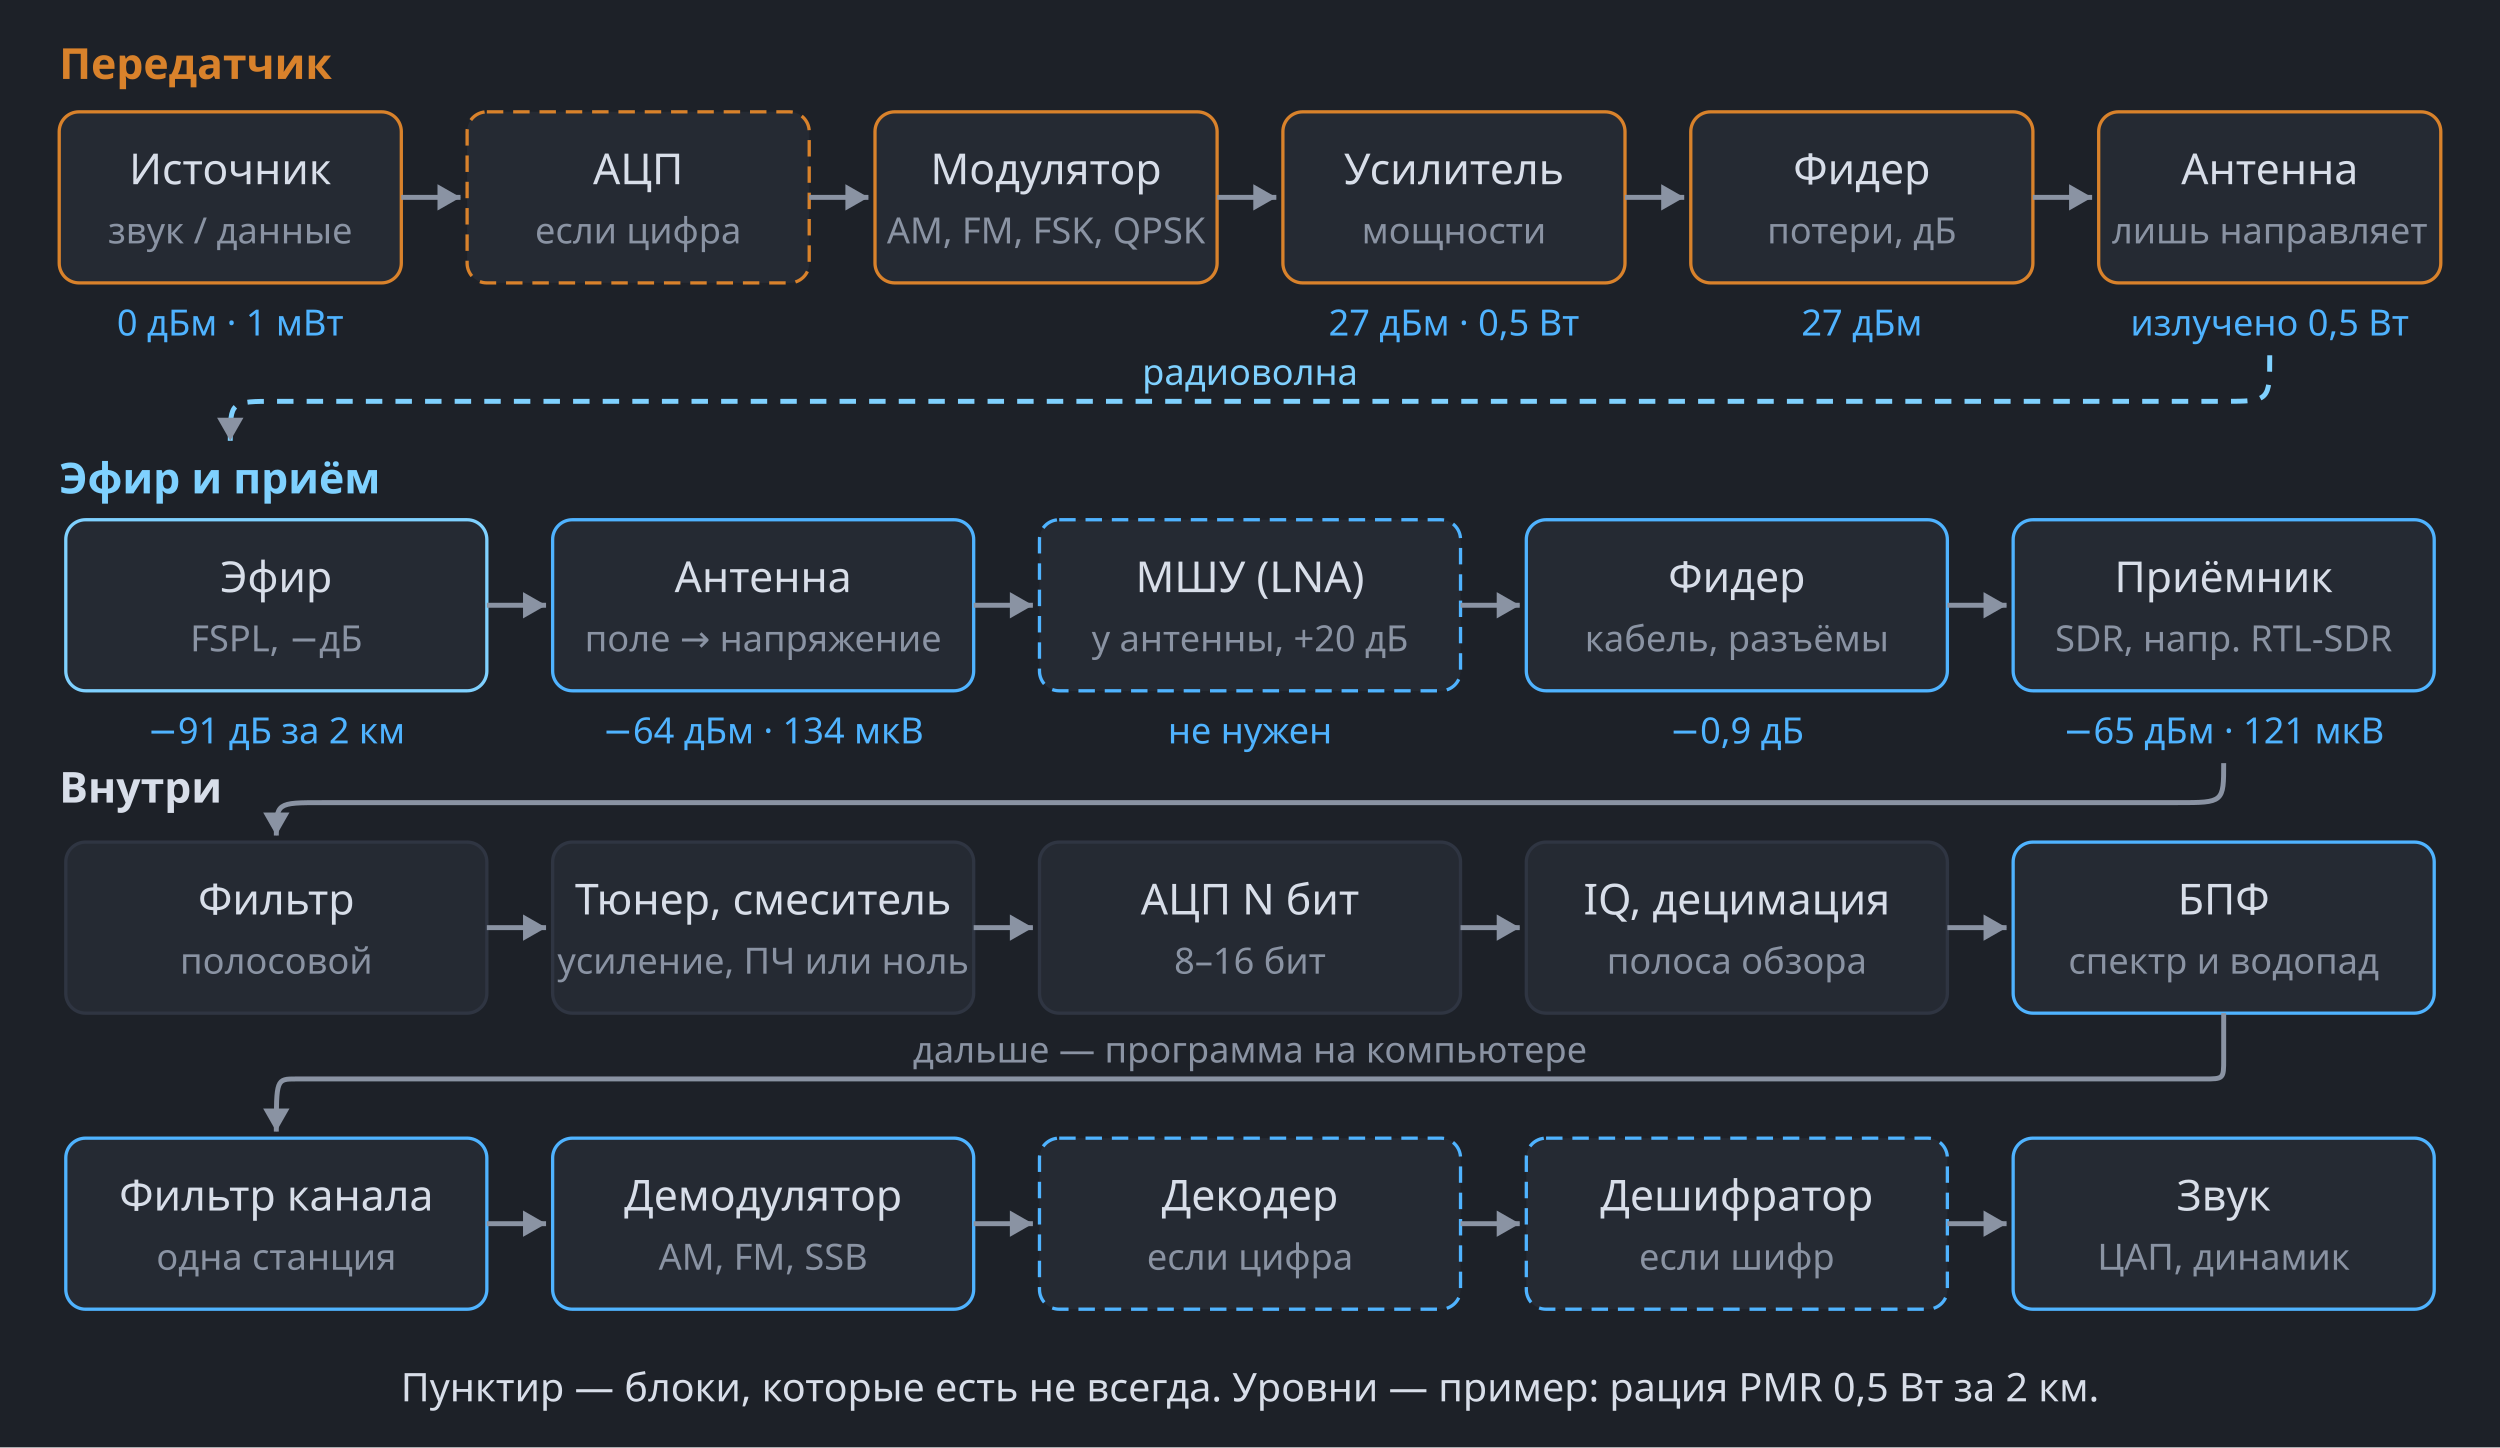
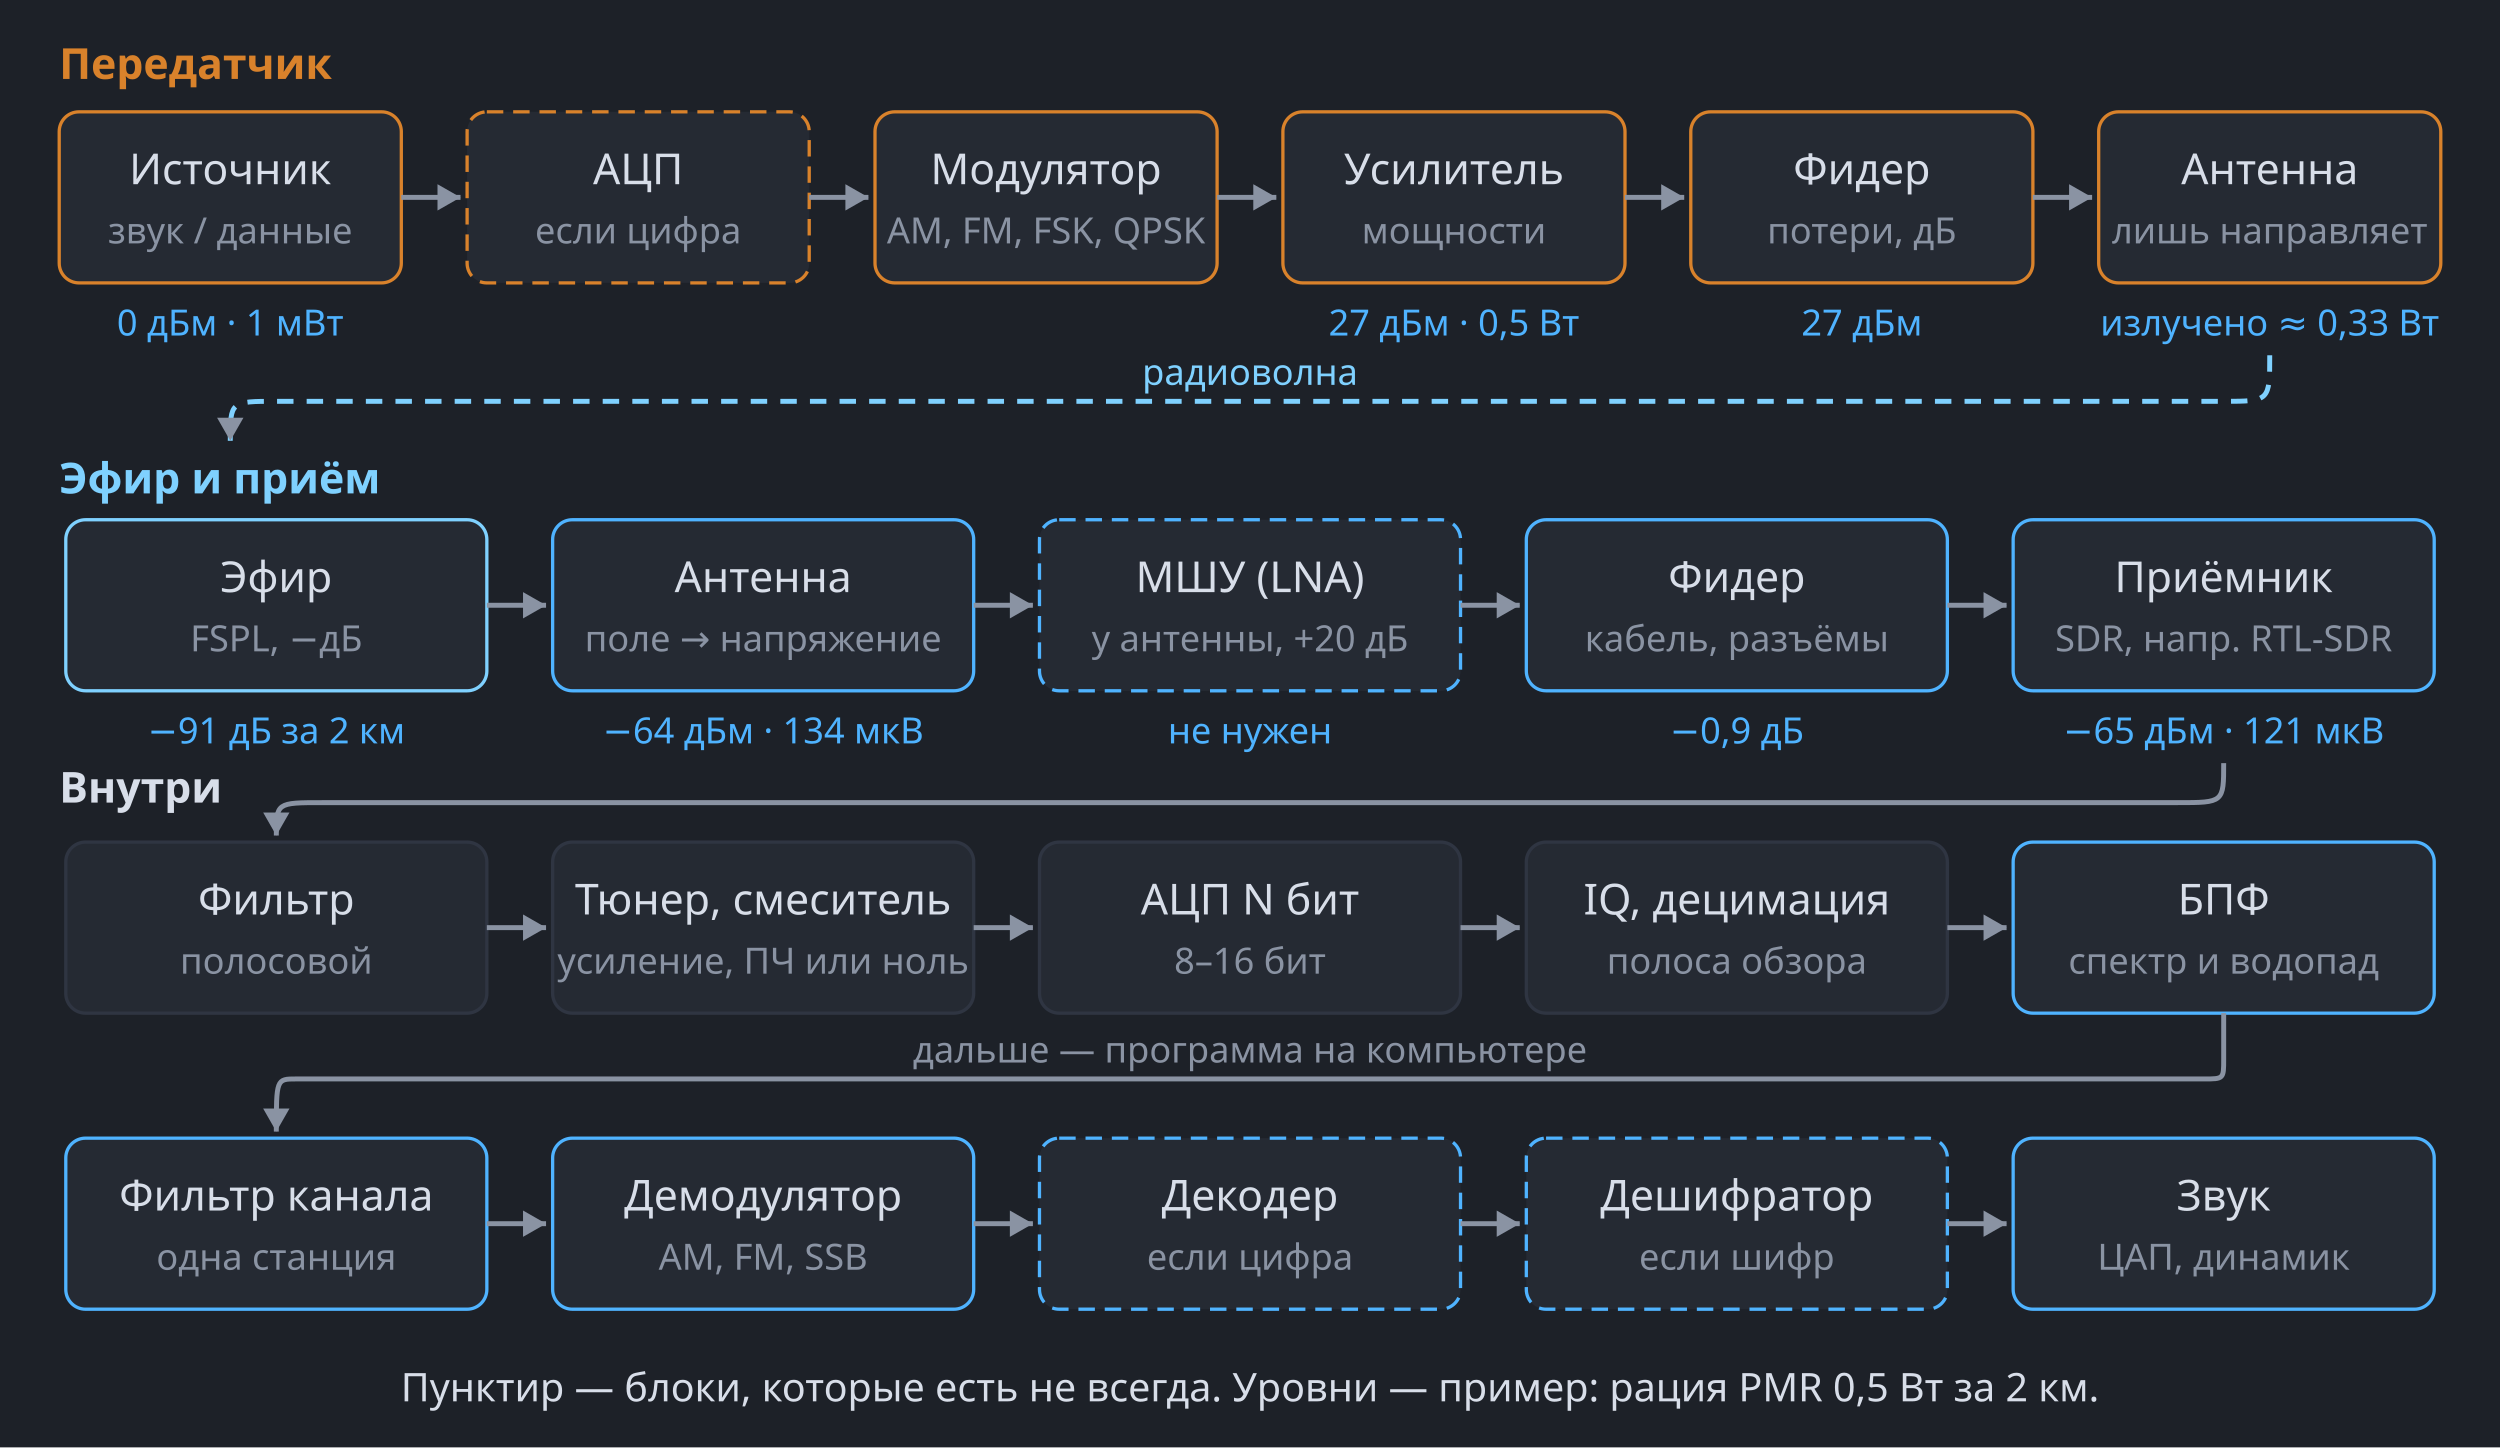
<svg xmlns="http://www.w3.org/2000/svg" width="760" height="440" viewBox="0 0 760 440">
  <rect x="0" y="0" width="760" height="440" fill="#1d2128" />
  <text x="18" y="24" font-family="Segoe UI" font-size="13" font-weight="bold" fill="#d9822b">Передатчик</text>
  <g font-family="Segoe UI" text-anchor="middle">
    <rect x="18" y="34" width="104" height="52" rx="6" fill="#252a33" stroke="#d9822b" />
    <text x="70" y="56" font-size="13" fill="#d8dee9">Источник</text>
    <text x="70" y="74" font-size="11" fill="#8a93a3">звук / данные</text>
    <rect x="142" y="34" width="104" height="52" rx="6" fill="#252a33" stroke="#d9822b" stroke-dasharray="5,3" />
    <text x="194" y="56" font-size="13" fill="#d8dee9">АЦП</text>
    <text x="194" y="74" font-size="11" fill="#8a93a3">если цифра</text>
    <rect x="266" y="34" width="104" height="52" rx="6" fill="#252a33" stroke="#d9822b" />
    <text x="318" y="56" font-size="13" fill="#d8dee9">Модулятор</text>
    <text x="318" y="74" font-size="11" fill="#8a93a3">AM, FM, FSK, QPSK</text>
    <rect x="390" y="34" width="104" height="52" rx="6" fill="#252a33" stroke="#d9822b" />
    <text x="442" y="56" font-size="13" fill="#d8dee9">Усилитель</text>
    <text x="442" y="74" font-size="11" fill="#8a93a3">мощности</text>
    <rect x="514" y="34" width="104" height="52" rx="6" fill="#252a33" stroke="#d9822b" />
    <text x="566" y="56" font-size="13" fill="#d8dee9">Фидер</text>
    <text x="566" y="74" font-size="11" fill="#8a93a3">потери, дБ</text>
    <rect x="638" y="34" width="104" height="52" rx="6" fill="#252a33" stroke="#d9822b" />
    <text x="690" y="56" font-size="13" fill="#d8dee9">Антенна</text>
    <text x="690" y="74" font-size="11" fill="#8a93a3">лишь направляет</text>
    <text x="70" y="102" font-size="11" fill="#4fb3ff">0 дБм · 1 мВт</text>
    <text x="442" y="102" font-size="11" fill="#4fb3ff">27 дБм · 0,5 Вт</text>
    <text x="566" y="102" font-size="11" fill="#4fb3ff">27 дБм</text>
-     <text x="690" y="102" font-size="11" fill="#4fb3ff">излучено 0,5 Вт</text>
+     <text x="690" y="102" font-size="11" fill="#4fb3ff">излучено ≈ 0,33 Вт</text>
  </g>
  <g stroke="#8a93a3" stroke-width="1.5">
    <line x1="122" y1="60" x2="140" y2="60" />
    <line x1="246" y1="60" x2="264" y2="60" />
    <line x1="370" y1="60" x2="388" y2="60" />
    <line x1="494" y1="60" x2="512" y2="60" />
    <line x1="618" y1="60" x2="636" y2="60" />
  </g>
  <path d="M690,108 C690,122 690,122 676,122 L84,122 C70,122 70,122 70,134" fill="none" stroke="#7fd1ff" stroke-width="1.5" stroke-dasharray="5,4" />
  <text x="380" y="117" font-family="Segoe UI" font-size="11" fill="#7fd1ff" text-anchor="middle">радиоволна</text>
  <text x="18" y="150" font-family="Segoe UI" font-size="13" font-weight="bold" fill="#7fd1ff">Эфир и приём</text>
  <g font-family="Segoe UI" text-anchor="middle">
    <rect x="20" y="158" width="128" height="52" rx="6" fill="#252a33" stroke="#7fd1ff" />
    <text x="84" y="180" font-size="13" fill="#d8dee9">Эфир</text>
    <text x="84" y="198" font-size="11" fill="#8a93a3">FSPL, −дБ</text>
    <rect x="168" y="158" width="128" height="52" rx="6" fill="#252a33" stroke="#4fb3ff" />
    <text x="232" y="180" font-size="13" fill="#d8dee9">Антенна</text>
    <text x="232" y="198" font-size="11" fill="#8a93a3">поле → напряжение</text>
    <rect x="316" y="158" width="128" height="52" rx="6" fill="#252a33" stroke="#4fb3ff" stroke-dasharray="5,3" />
    <text x="380" y="180" font-size="13" fill="#d8dee9">МШУ (LNA)</text>
    <text x="380" y="198" font-size="11" fill="#8a93a3">у антенны, +20 дБ</text>
    <rect x="464" y="158" width="128" height="52" rx="6" fill="#252a33" stroke="#4fb3ff" />
    <text x="528" y="180" font-size="13" fill="#d8dee9">Фидер</text>
    <text x="528" y="198" font-size="11" fill="#8a93a3">кабель, разъёмы</text>
    <rect x="612" y="158" width="128" height="52" rx="6" fill="#252a33" stroke="#4fb3ff" />
    <text x="676" y="180" font-size="13" fill="#d8dee9">Приёмник</text>
    <text x="676" y="198" font-size="11" fill="#8a93a3">SDR, напр. RTL-SDR</text>
    <text x="84" y="226" font-size="11" fill="#4fb3ff">−91 дБ за 2 км</text>
    <text x="232" y="226" font-size="11" fill="#4fb3ff">−64 дБм · 134 мкВ</text>
    <text x="380" y="226" font-size="11" fill="#4fb3ff">не нужен</text>
    <text x="528" y="226" font-size="11" fill="#4fb3ff">−0,9 дБ</text>
    <text x="676" y="226" font-size="11" fill="#4fb3ff">−65 дБм · 121 мкВ</text>
  </g>
  <g stroke="#8a93a3" stroke-width="1.5">
    <line x1="148" y1="184" x2="166" y2="184" />
    <line x1="296" y1="184" x2="314" y2="184" />
    <line x1="444" y1="184" x2="462" y2="184" />
    <line x1="592" y1="184" x2="610" y2="184" />
  </g>
  <path d="M676,232 C676,244 676,244 662,244 L98,244 C84,244 84,244 84,254" fill="none" stroke="#8a93a3" stroke-width="1.5" />
  <text x="18" y="244" font-family="Segoe UI" font-size="13" font-weight="bold" fill="#d8dee9">Внутри</text>
  <g font-family="Segoe UI" text-anchor="middle">
    <rect x="20" y="256" width="128" height="52" rx="6" fill="#252a33" stroke="#2f3542" />
    <text x="84" y="278" font-size="13" fill="#d8dee9">Фильтр</text>
    <text x="84" y="296" font-size="11" fill="#8a93a3">полосовой</text>
    <rect x="168" y="256" width="128" height="52" rx="6" fill="#252a33" stroke="#2f3542" />
    <text x="232" y="278" font-size="13" fill="#d8dee9">Тюнер, смеситель</text>
    <text x="232" y="296" font-size="11" fill="#8a93a3">усиление, ПЧ или ноль</text>
    <rect x="316" y="256" width="128" height="52" rx="6" fill="#252a33" stroke="#2f3542" />
    <text x="380" y="278" font-size="13" fill="#d8dee9">АЦП N бит</text>
    <text x="380" y="296" font-size="11" fill="#8a93a3">8–16 бит</text>
    <rect x="464" y="256" width="128" height="52" rx="6" fill="#252a33" stroke="#2f3542" />
    <text x="528" y="278" font-size="13" fill="#d8dee9">IQ, децимация</text>
    <text x="528" y="296" font-size="11" fill="#8a93a3">полоса обзора</text>
    <rect x="612" y="256" width="128" height="52" rx="6" fill="#252a33" stroke="#4fb3ff" />
    <text x="676" y="278" font-size="13" fill="#d8dee9">БПФ</text>
    <text x="676" y="296" font-size="11" fill="#8a93a3">спектр и водопад</text>
    <rect x="20" y="346" width="128" height="52" rx="6" fill="#252a33" stroke="#4fb3ff" />
    <text x="84" y="368" font-size="13" fill="#d8dee9">Фильтр канала</text>
    <text x="84" y="386" font-size="11" fill="#8a93a3">одна станция</text>
    <rect x="168" y="346" width="128" height="52" rx="6" fill="#252a33" stroke="#4fb3ff" />
    <text x="232" y="368" font-size="13" fill="#d8dee9">Демодулятор</text>
    <text x="232" y="386" font-size="11" fill="#8a93a3">AM, FM, SSB</text>
    <rect x="316" y="346" width="128" height="52" rx="6" fill="#252a33" stroke="#4fb3ff" stroke-dasharray="5,3" />
    <text x="380" y="368" font-size="13" fill="#d8dee9">Декодер</text>
    <text x="380" y="386" font-size="11" fill="#8a93a3">если цифра</text>
    <rect x="464" y="346" width="128" height="52" rx="6" fill="#252a33" stroke="#4fb3ff" stroke-dasharray="5,3" />
    <text x="528" y="368" font-size="13" fill="#d8dee9">Дешифратор</text>
    <text x="528" y="386" font-size="11" fill="#8a93a3">если шифр</text>
    <rect x="612" y="346" width="128" height="52" rx="6" fill="#252a33" stroke="#4fb3ff" />
    <text x="676" y="368" font-size="13" fill="#d8dee9">Звук</text>
    <text x="676" y="386" font-size="11" fill="#8a93a3">ЦАП, динамик</text>
  </g>
  <g stroke="#8a93a3" stroke-width="1.5">
    <line x1="148" y1="282" x2="166" y2="282" />
    <line x1="296" y1="282" x2="314" y2="282" />
    <line x1="444" y1="282" x2="462" y2="282" />
    <line x1="592" y1="282" x2="610" y2="282" />
    <line x1="148" y1="372" x2="166" y2="372" />
    <line x1="296" y1="372" x2="314" y2="372" />
    <line x1="444" y1="372" x2="462" y2="372" />
    <line x1="592" y1="372" x2="610" y2="372" />
  </g>
  <path d="M676,308 L676,322 C676,328 676,328 670,328 L90,328 C84,328 84,328 84,344" fill="none" stroke="#8a93a3" stroke-width="1.5" />
  <text x="380" y="323" font-family="Segoe UI" font-size="11" fill="#8a93a3" text-anchor="middle">дальше — программа на компьютере</text>
  <text x="380" y="426" font-family="Segoe UI" font-size="12" fill="#d8dee9" text-anchor="middle">Пунктир — блоки, которые есть не всегда. Уровни — пример: рация PMR 0,5 Вт за 2 км.</text>
  <polygon points="133,56 140,60 133,64" fill="#8a93a3" />
  <polygon points="257,56 264,60 257,64" fill="#8a93a3" />
  <polygon points="381,56 388,60 381,64" fill="#8a93a3" />
  <polygon points="505,56 512,60 505,64" fill="#8a93a3" />
  <polygon points="629,56 636,60 629,64" fill="#8a93a3" />
  <polygon points="159,180 166,184 159,188" fill="#8a93a3" />
  <polygon points="307,180 314,184 307,188" fill="#8a93a3" />
  <polygon points="455,180 462,184 455,188" fill="#8a93a3" />
  <polygon points="603,180 610,184 603,188" fill="#8a93a3" />
  <polygon points="159,278 166,282 159,286" fill="#8a93a3" />
  <polygon points="307,278 314,282 307,286" fill="#8a93a3" />
  <polygon points="455,278 462,282 455,286" fill="#8a93a3" />
  <polygon points="603,278 610,282 603,286" fill="#8a93a3" />
  <polygon points="159,368 166,372 159,376" fill="#8a93a3" />
  <polygon points="307,368 314,372 307,376" fill="#8a93a3" />
  <polygon points="455,368 462,372 455,376" fill="#8a93a3" />
  <polygon points="603,368 610,372 603,376" fill="#8a93a3" />
  <polygon points="66,127 70,134 74,127" fill="#8a93a3" />
  <polygon points="80,247 84,254 88,247" fill="#8a93a3" />
  <polygon points="80,337 84,344 88,337" fill="#8a93a3" />
</svg>
